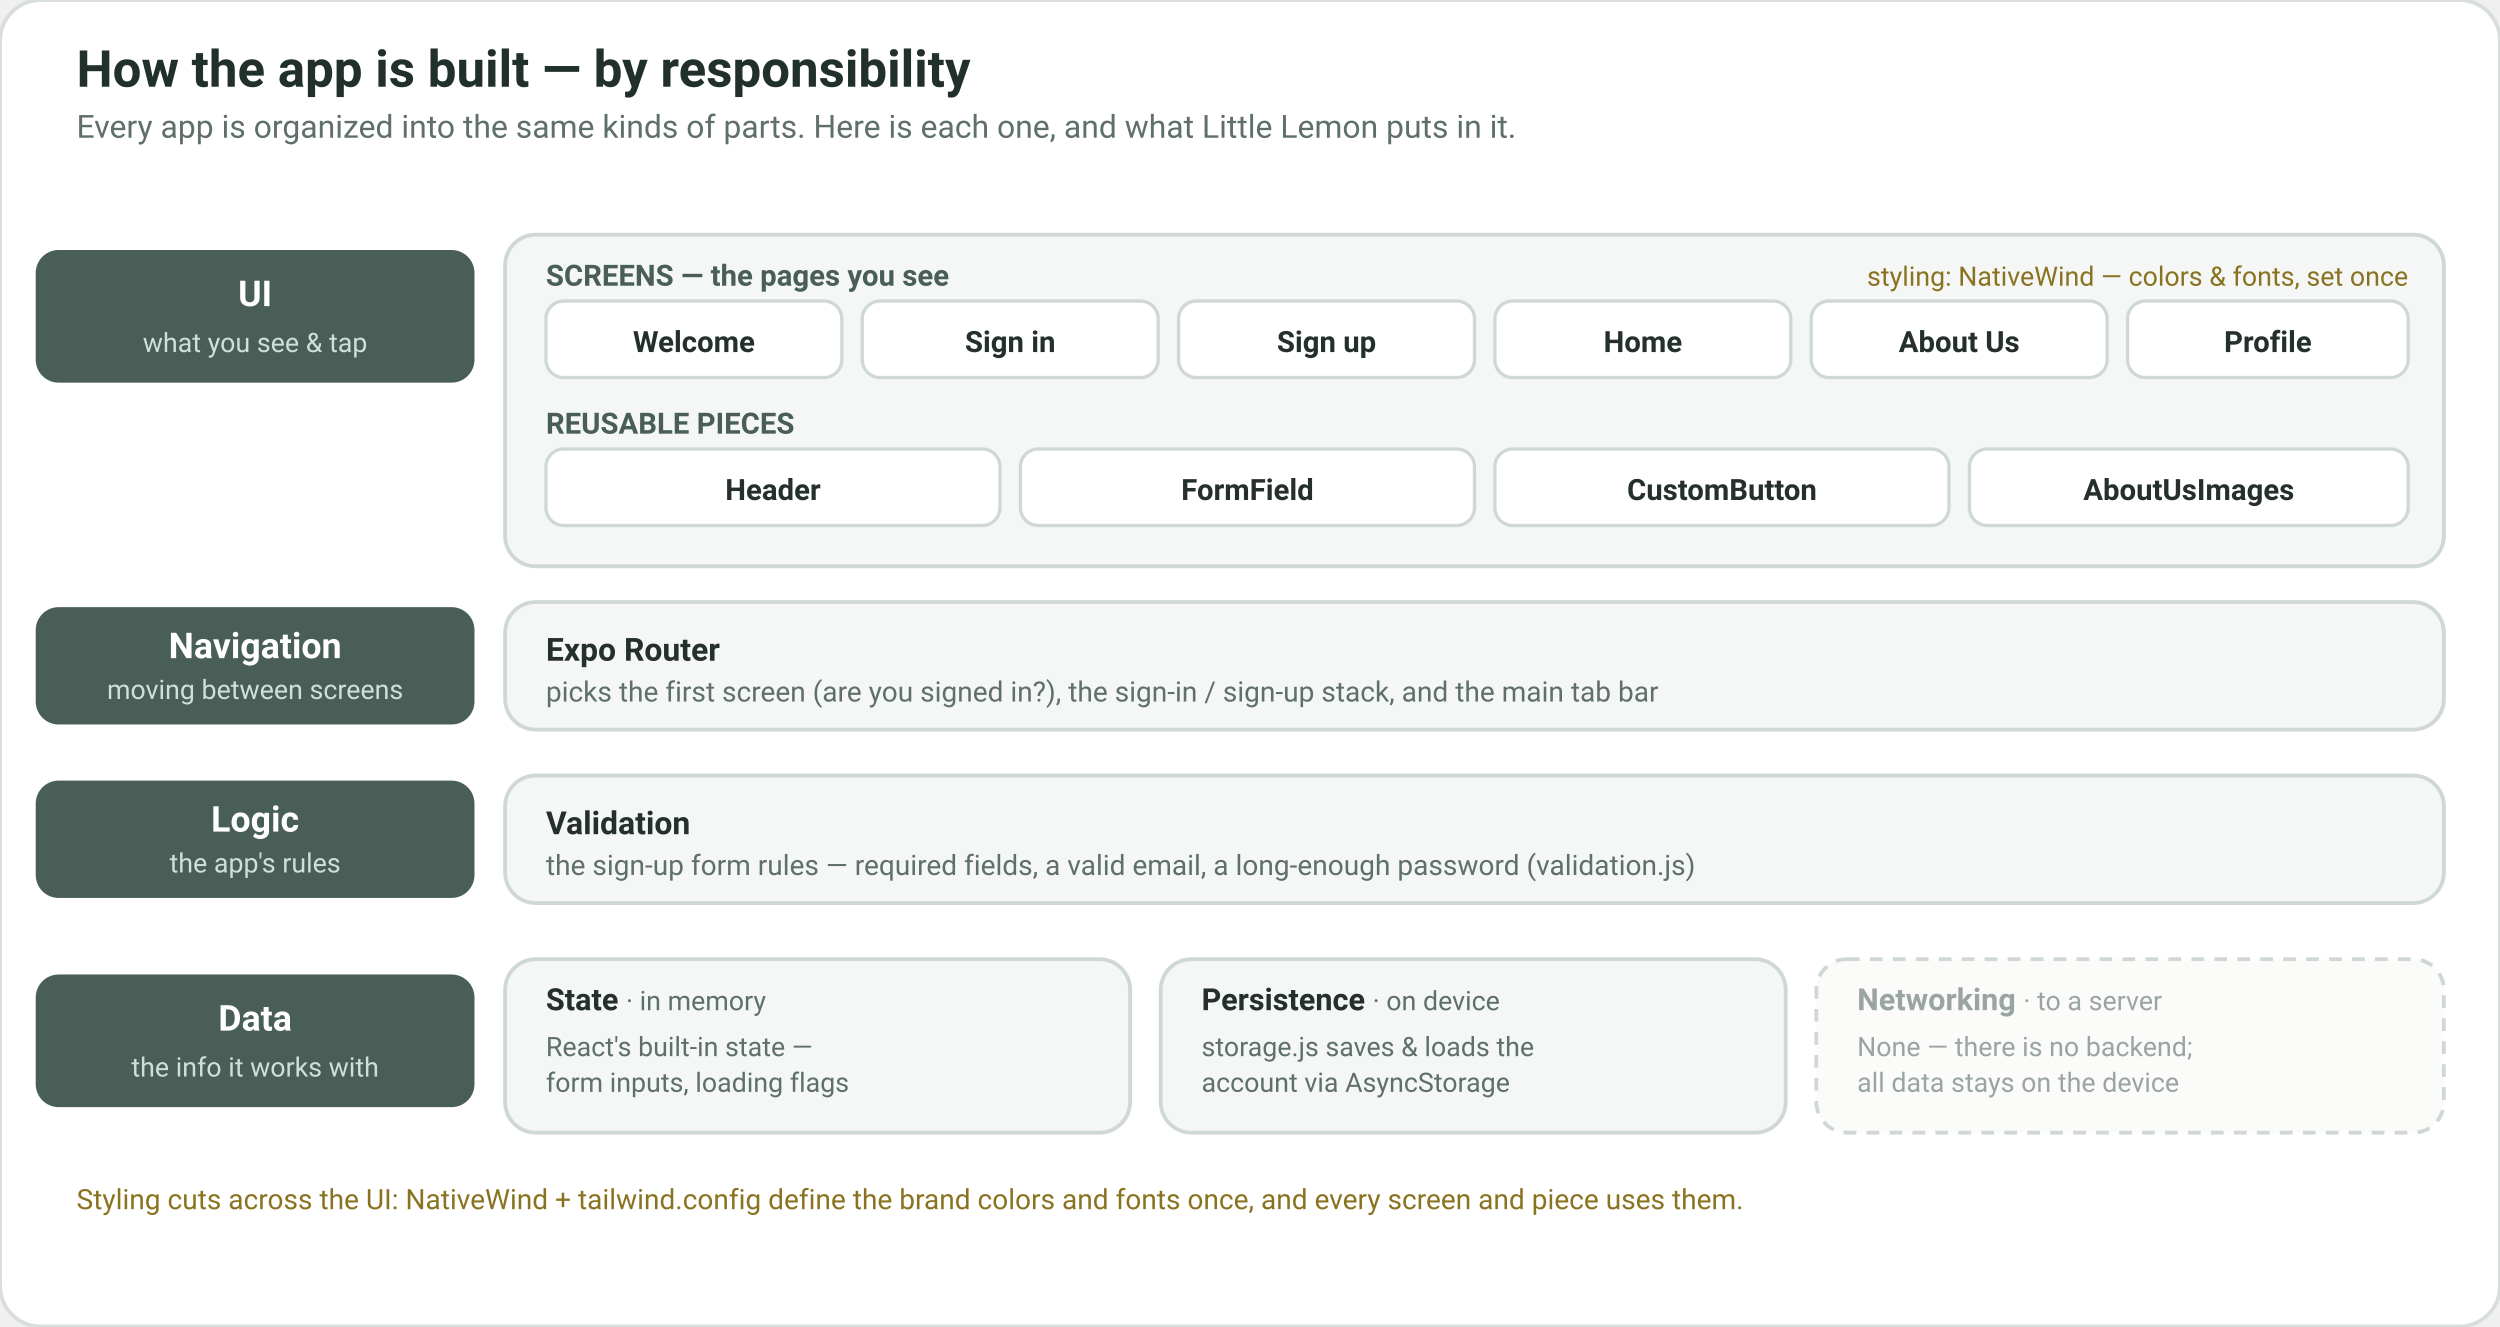
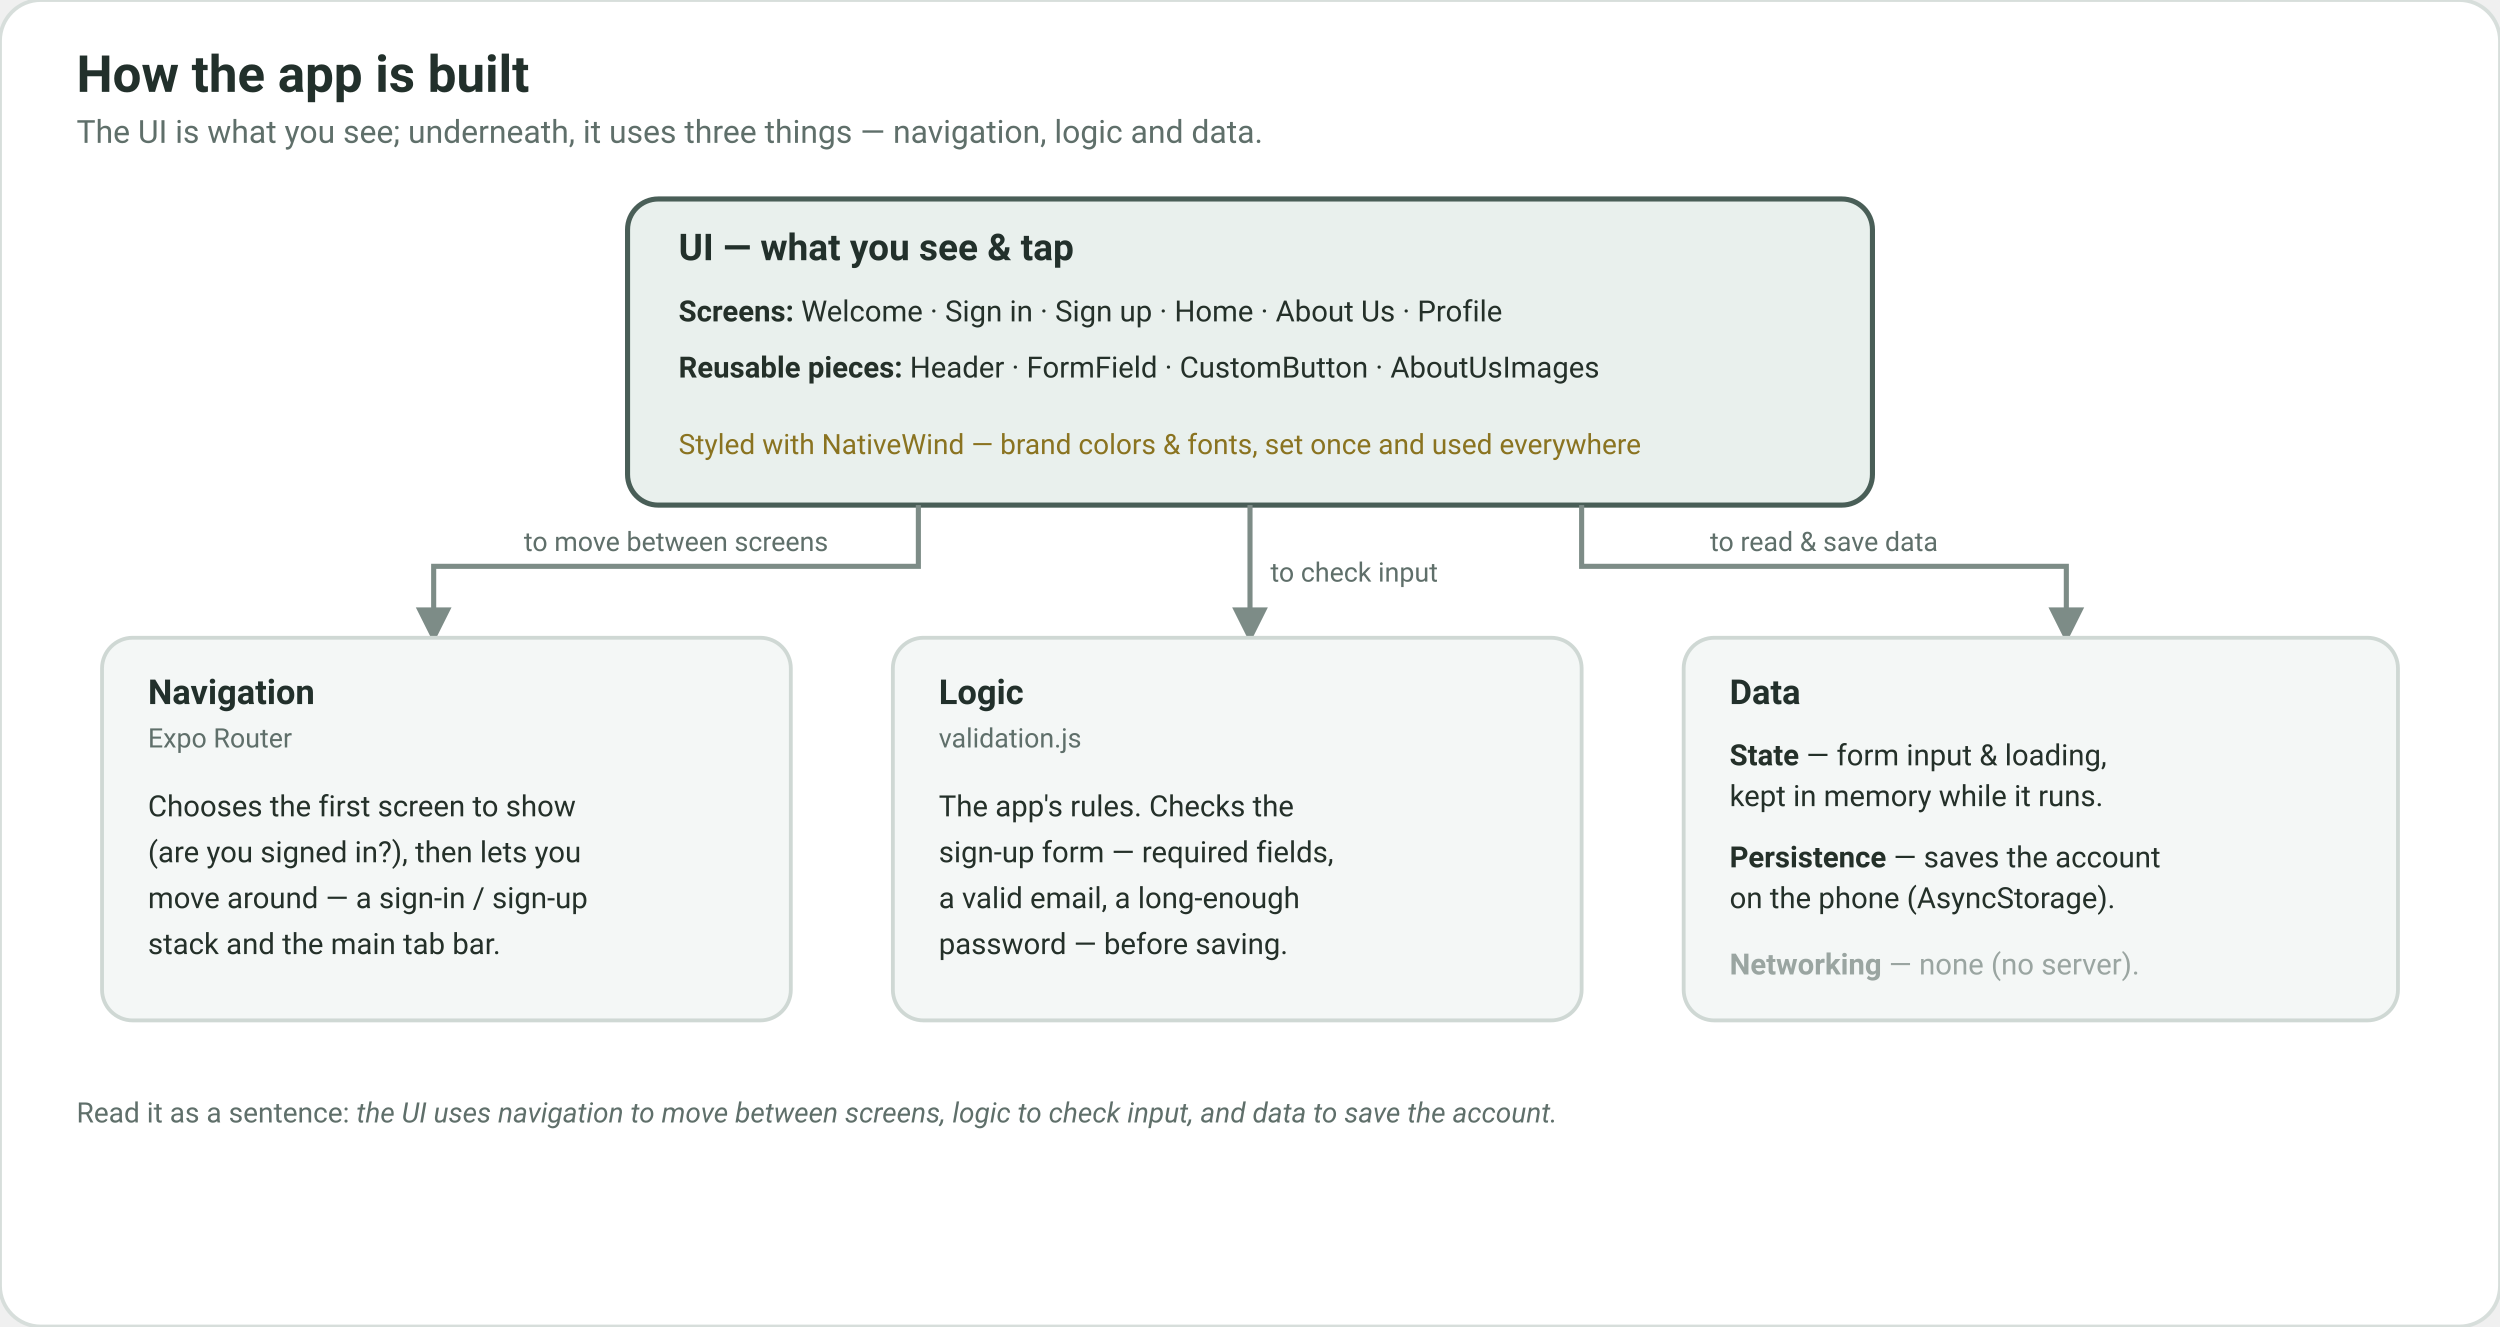
<svg xmlns="http://www.w3.org/2000/svg" viewBox="0 0 980 520" font-family="-apple-system, Segoe UI, Roboto, Helvetica, Arial, sans-serif">
+   <defs>
+     <marker id="ah" viewBox="0 0 10 10" refX="8.5" refY="5" markerWidth="7" markerHeight="7" orient="auto-start-reverse">
+       <path d="M0,0 L10,5 L0,10 z" fill="#7d8c87" />
+     </marker>
+   </defs>
  <rect x="0" y="0" width="980" height="520" rx="16" fill="#ffffff" stroke="#d7dedb" stroke-width="1.5" />
-   <text x="30" y="34" font-size="20" font-weight="700" fill="#22302b">How the app is built — by responsibility</text>
-   <text x="30" y="54" font-size="12.5" fill="#5f6f6a">Every app is organized into the same kinds of parts. Here is each one, and what Little Lemon puts in it.</text>
-   <g text-anchor="middle">
-     <rect x="14" y="98" width="172" height="52" rx="9" fill="#495E57" />
-     <text x="100" y="120" font-size="14" font-weight="700" fill="#ffffff">UI</text>
-     <text x="100" y="138" font-size="10.5" fill="#cfe0da">what you see &amp; tap</text>
-     <rect x="14" y="238" width="172" height="46" rx="9" fill="#495E57" />
-     <text x="100" y="258" font-size="14" font-weight="700" fill="#ffffff">Navigation</text>
-     <text x="100" y="274" font-size="10.5" fill="#cfe0da">moving between screens</text>
-     <rect x="14" y="306" width="172" height="46" rx="9" fill="#495E57" />
-     <text x="100" y="326" font-size="14" font-weight="700" fill="#ffffff">Logic</text>
-     <text x="100" y="342" font-size="10.5" fill="#cfe0da">the app's rules</text>
-     <rect x="14" y="382" width="172" height="52" rx="9" fill="#495E57" />
-     <text x="100" y="404" font-size="14" font-weight="700" fill="#ffffff">Data</text>
-     <text x="100" y="422" font-size="10.5" fill="#cfe0da">the info it works with</text>
-   </g>
-   <rect x="198" y="92" width="760" height="130" rx="12" fill="#f4f7f6" stroke="#cfd8d4" stroke-width="1.5" />
-   <text x="214" y="112" font-size="11.5" font-weight="700" fill="#495E57">SCREENS — the pages you see</text>
-   <g text-anchor="middle" fill="#243029" font-size="11.5" font-weight="700">
-     <rect x="214" y="118" width="116" height="30" rx="7" fill="#ffffff" stroke="#cfd8d4" stroke-width="1.3" />
-     <text x="272" y="138">Welcome</text>
-     <rect x="338" y="118" width="116" height="30" rx="7" fill="#ffffff" stroke="#cfd8d4" stroke-width="1.3" />
-     <text x="396" y="138">Sign in</text>
-     <rect x="462" y="118" width="116" height="30" rx="7" fill="#ffffff" stroke="#cfd8d4" stroke-width="1.3" />
-     <text x="520" y="138">Sign up</text>
-     <rect x="586" y="118" width="116" height="30" rx="7" fill="#ffffff" stroke="#cfd8d4" stroke-width="1.3" />
-     <text x="644" y="138">Home</text>
-     <rect x="710" y="118" width="116" height="30" rx="7" fill="#ffffff" stroke="#cfd8d4" stroke-width="1.3" />
-     <text x="768" y="138">About Us</text>
-     <rect x="834" y="118" width="110" height="30" rx="7" fill="#ffffff" stroke="#cfd8d4" stroke-width="1.3" />
-     <text x="889" y="138">Profile</text>
-   </g>
-   <text x="214" y="170" font-size="11.5" font-weight="700" fill="#495E57">REUSABLE PIECES</text>
-   <g text-anchor="middle" fill="#243029" font-size="11.5" font-weight="700">
-     <rect x="214" y="176" width="178" height="30" rx="7" fill="#ffffff" stroke="#cfd8d4" stroke-width="1.3" />
-     <text x="303" y="196">Header</text>
-     <rect x="400" y="176" width="178" height="30" rx="7" fill="#ffffff" stroke="#cfd8d4" stroke-width="1.3" />
-     <text x="489" y="196">FormField</text>
-     <rect x="586" y="176" width="178" height="30" rx="7" fill="#ffffff" stroke="#cfd8d4" stroke-width="1.3" />
-     <text x="675" y="196">CustomButton</text>
-     <rect x="772" y="176" width="172" height="30" rx="7" fill="#ffffff" stroke="#cfd8d4" stroke-width="1.3" />
-     <text x="858" y="196">AboutUsImages</text>
-   </g>
-   <text x="944" y="112" text-anchor="end" font-size="10.5" fill="#8a7320">styling: NativeWind — colors &amp; fonts, set once</text>
-   <rect x="198" y="236" width="760" height="50" rx="12" fill="#f4f7f6" stroke="#cfd8d4" stroke-width="1.5" />
-   <text x="214" y="259" font-size="12.5" font-weight="700" fill="#243029">Expo Router</text>
-   <text x="214" y="275" font-size="11" fill="#5f6f6a">picks the first screen (are you signed in?), the sign-in / sign-up stack, and the main tab bar</text>
-   <rect x="198" y="304" width="760" height="50" rx="12" fill="#f4f7f6" stroke="#cfd8d4" stroke-width="1.5" />
-   <text x="214" y="327" font-size="12.5" font-weight="700" fill="#243029">Validation</text>
-   <text x="214" y="343" font-size="11" fill="#5f6f6a">the sign-up form rules — required fields, a valid email, a long-enough password (validation.js)</text>
-   <g>
-     <rect x="198" y="376" width="245" height="68" rx="12" fill="#f4f7f6" stroke="#cfd8d4" stroke-width="1.5" />
-     <text x="214" y="396" font-size="12" font-weight="700" fill="#243029">State <tspan font-weight="400" fill="#5f6f6a" font-size="10.5">· in memory</tspan>
-     </text>
-     <text x="214" y="414" font-size="10.5" fill="#5f6f6a">React's built-in state —</text>
-     <text x="214" y="428" font-size="10.5" fill="#5f6f6a">form inputs, loading flags</text>
-     <rect x="455" y="376" width="245" height="68" rx="12" fill="#f4f7f6" stroke="#cfd8d4" stroke-width="1.5" />
-     <text x="471" y="396" font-size="12" font-weight="700" fill="#243029">Persistence <tspan font-weight="400" fill="#5f6f6a" font-size="10.5">· on device</tspan>
-     </text>
-     <text x="471" y="414" font-size="10.5" fill="#5f6f6a">storage.js saves &amp; loads the</text>
-     <text x="471" y="428" font-size="10.5" fill="#5f6f6a">account via AsyncStorage</text>
-     <rect x="712" y="376" width="246" height="68" rx="12" fill="#fbfbfa" stroke="#cfd8d4" stroke-width="1.5" stroke-dasharray="5 4" />
-     <text x="728" y="396" font-size="12" font-weight="700" fill="#9aa5a1">Networking <tspan font-weight="400" font-size="10.5">· to a server</tspan>
-     </text>
-     <text x="728" y="414" font-size="10.5" fill="#9aa5a1">None — there is no backend;</text>
-     <text x="728" y="428" font-size="10.5" fill="#9aa5a1">all data stays on the device</text>
-   </g>
-   <text x="30" y="474" font-size="11" fill="#8a7320">Styling cuts across the UI: NativeWind + tailwind.config define the brand colors and fonts once, and every screen and piece uses them.</text>
+   <text x="30" y="36" font-size="20" font-weight="700" fill="#22302b">How the app is built</text>
+   <text x="30" y="56" font-size="12.5" fill="#5f6f6a">The UI is what you see; underneath, it uses three things — navigation, logic and data.</text>
+   <rect x="246" y="78" width="488" height="120" rx="12" fill="#e9f0ed" stroke="#495E57" stroke-width="2" />
+   <text x="266" y="102" font-size="14.5" font-weight="700" fill="#22302b">UI — what you see &amp; tap</text>
+   <text x="266" y="126" font-size="11.5" fill="#243029">
+     <tspan font-weight="700">Screens:</tspan> Welcome · Sign in · Sign up · Home · About Us · Profile</text>
+   <text x="266" y="148" font-size="11.5" fill="#243029">
+     <tspan font-weight="700">Reusable pieces:</tspan> Header · FormField · CustomButton · AboutUsImages</text>
+   <text x="266" y="178" font-size="11" fill="#8a7320">Styled with NativeWind — brand colors &amp; fonts, set once and used everywhere</text>
+   <path d="M 360,198 V 222 H 170 V 250" fill="none" stroke="#7d8c87" stroke-width="2" marker-end="url(#ah)" />
+   <text x="265" y="216" text-anchor="middle" font-size="10.5" fill="#5f6f6a">to move between screens</text>
+   <path d="M 490,198 V 250" fill="none" stroke="#7d8c87" stroke-width="2" marker-end="url(#ah)" />
+   <text x="498" y="228" font-size="10.5" fill="#5f6f6a">to check input</text>
+   <path d="M 620,198 V 222 H 810 V 250" fill="none" stroke="#7d8c87" stroke-width="2" marker-end="url(#ah)" />
+   <text x="715" y="216" text-anchor="middle" font-size="10.5" fill="#5f6f6a">to read &amp; save data</text>
+   <rect x="40" y="250" width="270" height="150" rx="12" fill="#f4f7f6" stroke="#cfd8d4" stroke-width="1.5" />
+   <text x="58" y="276" font-size="13.5" font-weight="700" fill="#22302b">Navigation</text>
+   <text x="58" y="293" font-size="10.5" fill="#5f6f6a">Expo Router</text>
+   <text x="58" y="320" font-size="11.5" fill="#243029">Chooses the first screen to show</text>
+   <text x="58" y="338" font-size="11.5" fill="#243029">(are you signed in?), then lets you</text>
+   <text x="58" y="356" font-size="11.5" fill="#243029">move around — a sign-in / sign-up</text>
+   <text x="58" y="374" font-size="11.5" fill="#243029">stack and the main tab bar.</text>
+   <rect x="350" y="250" width="270" height="150" rx="12" fill="#f4f7f6" stroke="#cfd8d4" stroke-width="1.5" />
+   <text x="368" y="276" font-size="13.5" font-weight="700" fill="#22302b">Logic</text>
+   <text x="368" y="293" font-size="10.5" fill="#5f6f6a">validation.js</text>
+   <text x="368" y="320" font-size="11.5" fill="#243029">The app's rules. Checks the</text>
+   <text x="368" y="338" font-size="11.5" fill="#243029">sign-up form — required fields,</text>
+   <text x="368" y="356" font-size="11.5" fill="#243029">a valid email, a long-enough</text>
+   <text x="368" y="374" font-size="11.5" fill="#243029">password — before saving.</text>
+   <rect x="660" y="250" width="280" height="150" rx="12" fill="#f4f7f6" stroke="#cfd8d4" stroke-width="1.5" />
+   <text x="678" y="276" font-size="13.5" font-weight="700" fill="#22302b">Data</text>
+   <text x="678" y="300" font-size="11.5" fill="#243029">
+     <tspan font-weight="700">State</tspan> — form input &amp; loading,</text>
+   <text x="678" y="316" font-size="11.5" fill="#243029">kept in memory while it runs.</text>
+   <text x="678" y="340" font-size="11.5" fill="#243029">
+     <tspan font-weight="700">Persistence</tspan> — saves the account</text>
+   <text x="678" y="356" font-size="11.5" fill="#243029">on the phone (AsyncStorage).</text>
+   <text x="678" y="382" font-size="11.5" fill="#9aa5a1">
+     <tspan font-weight="700">Networking</tspan> — none (no server).</text>
+   <text x="30" y="440" font-size="11" fill="#5f6f6a">Read it as a sentence: <tspan font-style="italic">the UI uses navigation to move between screens, logic to check input, and data to save the account.</tspan>
+   </text>
</svg>
